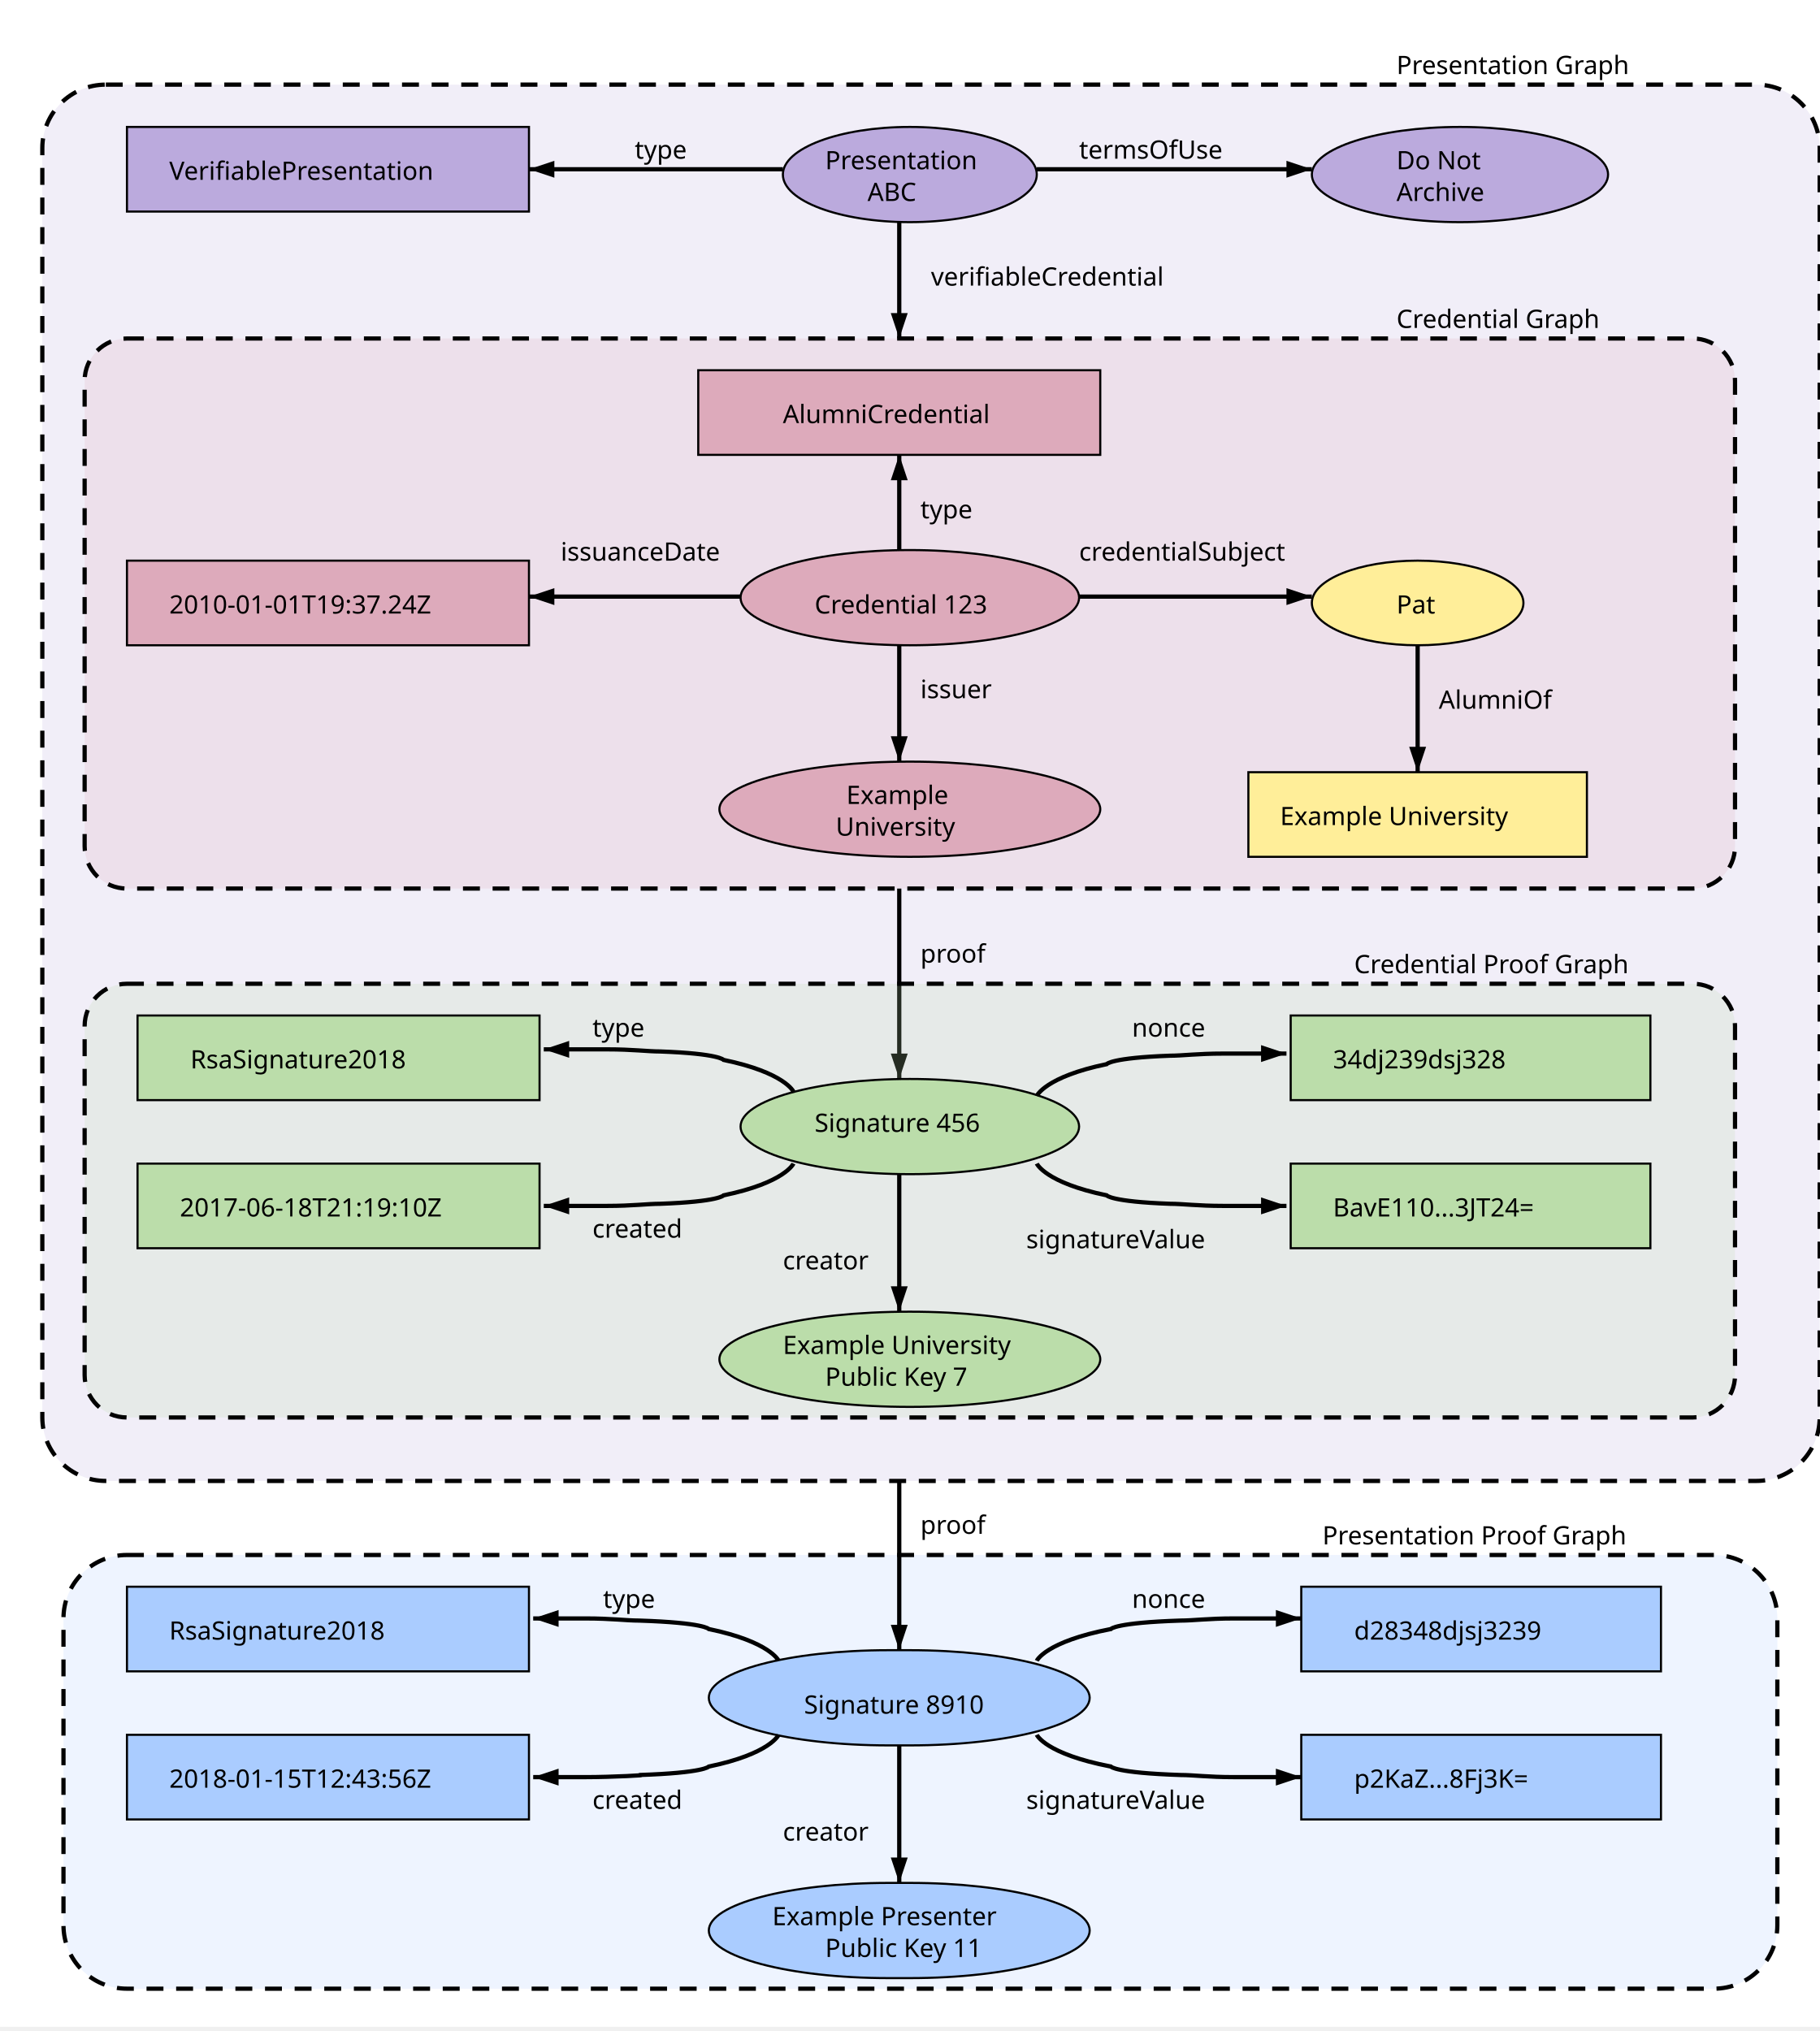
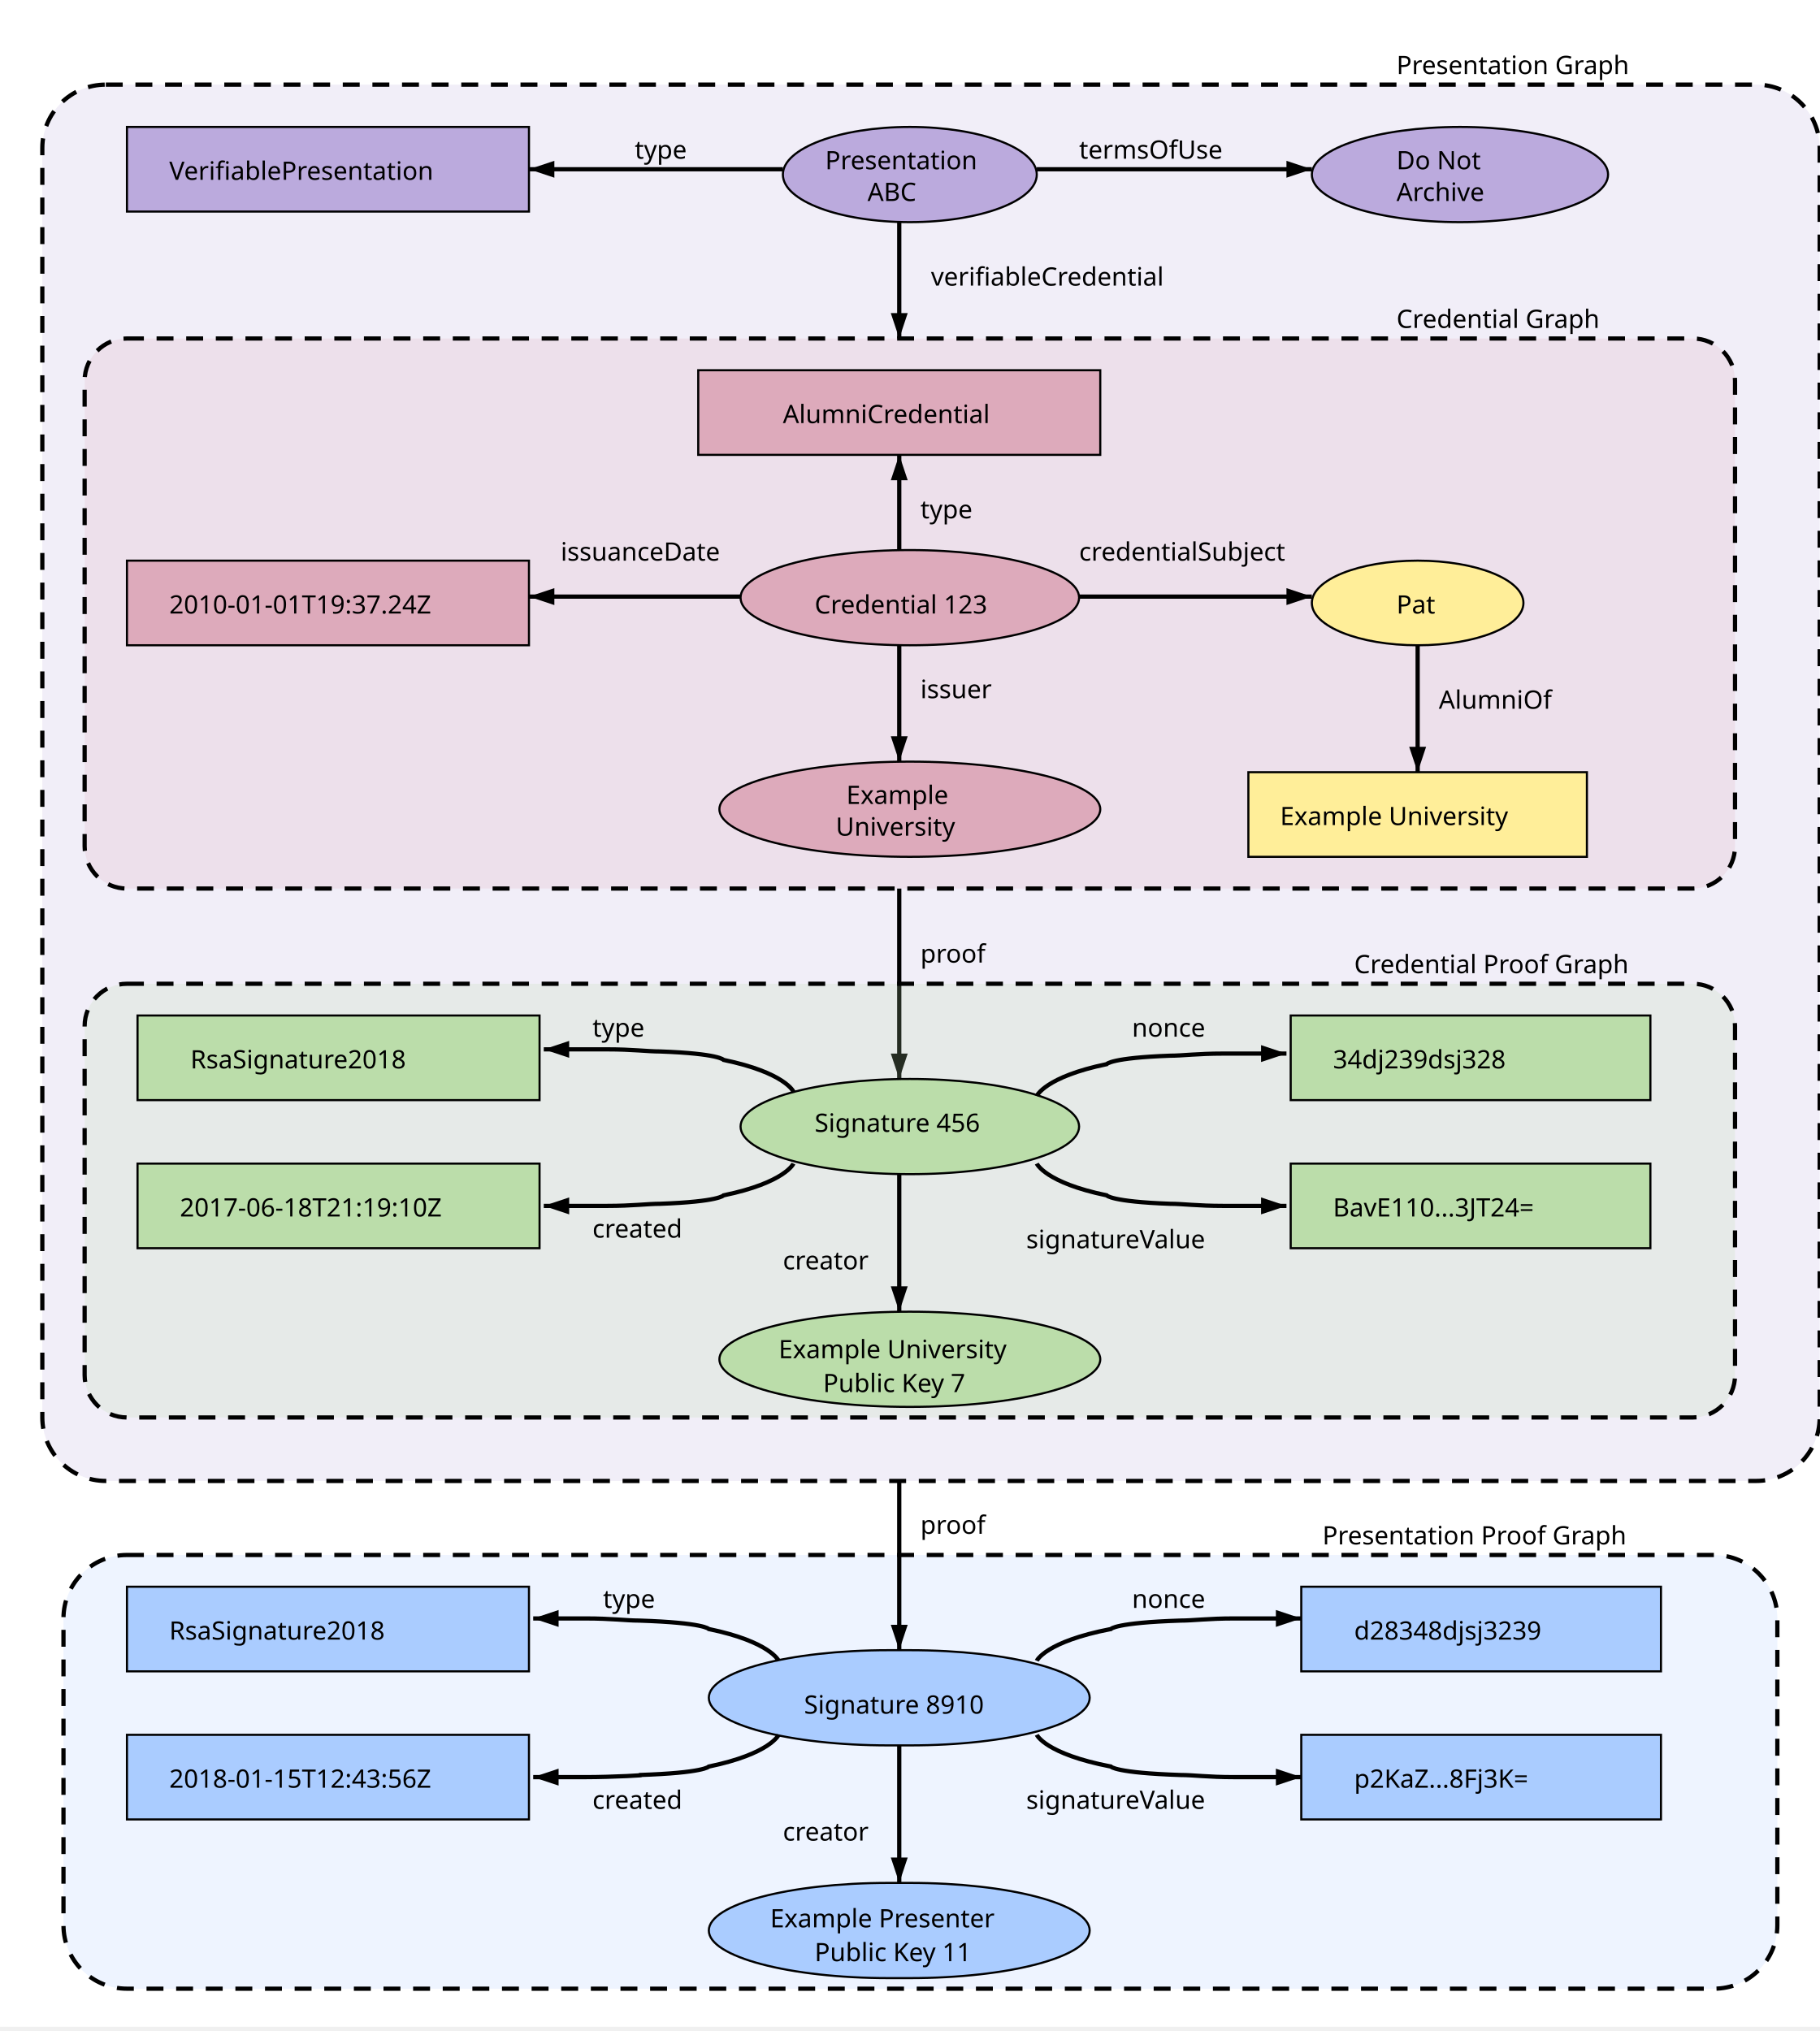
<svg xmlns="http://www.w3.org/2000/svg" version="1.1" viewBox="0 0 860 960" fill="none">
  <defs>
    <style>
      rect { stroke-width: 1 ; stroke: #000}
		  .graph { stroke-width: 2; stroke-dasharray: 8,6; fill-opacity: 0.2}
			line, .arcs { stroke: #000 ; stroke-width: 2; marker-end: url(#arrow) }
  		text { fill: #000; font-size: 12 ; font-family: sans-serif }
			.presentation &gt; rect { fill: #bad}
			.credential &gt; rect { fill: #dab}
			.credential-proof &gt; rect { fill: #bda}
			.presentation-proof &gt; rect { fill: #acf}
			.pat &gt; rect { fill: #fe9}
		  .background { stroke: none; fill: #fff}

  	</style>
    <marker id="arrow" viewBox="0 0 6 4" refX="6" refY="2" fill="#000" markerWidth="6" markerHeight="4" orient="auto">
      <path d="M0 0v4l6 -2z" />
    </marker>
  </defs>
  <rect class="background" width="864" height="958" />
  <g class="presentation">
    <text class="graph-label" x="660" y="35">Presentation Graph</text>
    <rect x="20" y="40" rx="30" width="840" height="660" class="graph" />
    <rect x="370" y="60" rx="60" width="120" ry="25" height="45" />
    <text x="390" y="80">Presentation
      <tspan x="410" dy="15">ABC</tspan>
    </text>
    <line x1="370" y1="80" x2="250" y2="80" />
    <text x="300" y="75">type</text>
    <rect x="60" y="60" width="190" height="40" />
    <text x="80" y="85">VerifiablePresentation</text>
    <line x1="490" y1="80" x2="620" y2="80" />
    <text x="510" y="75">termsOfUse</text>
    <rect x="620" y="60" rx="70" ry="25" width="140" height="45" />
    <text x="660" y="80">Do Not
		    <tspan x="660" dy="15">Archive</tspan>
    </text>
  </g>
  <line x1="425" y1="105" x2="425" y2="160" />
  <text x="440" y="135">verifiableCredential</text>
-   <g class="credential">
-     <text class="graph-label" x="660" y="155">Credential Graph</text>
-     <rect x="40" y="160" rx="20" width="780" height="260" class="graph" />
-     <rect x="350" y="260" rx="80" width="160" ry="25" height="45" />
-     <text x="385" y="290">Credential 123</text>
-     <line x1="350" y1="282" x2="250" y2="282" />
-     <text x="265" y="265">issuanceDate</text>
-     <rect x="60" y="265" width="190" height="40" />
-     <text x="80" y="290">2010-01-01T19:37.24Z</text>
-     <line x1="425" y1="260" x2="425" y2="215" />
-     <text x="435" y="245">type</text>
-     <rect x="330" y="175" width="190" height="40" />
-     <text x="370" y="200">AlumniCredential</text>
-     <line x1="510" y1="282" x2="620" y2="282" />
-     <text x="510" y="265">credentialSubject</text>
-     <g class="pat">
-       <rect x="620" y="265" width="100" height="40" rx="50" ry="20" />
-       <text x="660" y="290">Pat</text>
-       <line x1="670" y1="305" x2="670" y2="365" />
-       <text x="680" y="335">AlumniOf</text>
-       <rect x="590" y="365" width="160" height="40" />
-       <text x="605" y="390" fill="#000">Example University</text>
+   <g>
+     <g class="credential">
+       <text class="graph-label" x="660" y="155">Credential Graph</text>
+       <rect x="40" y="160" rx="20" width="780" height="260" class="graph" />
+       <rect x="350" y="260" rx="80" width="160" ry="25" height="45" />
+       <text x="385" y="290">Credential 123</text>
+       <line x1="350" y1="282" x2="250" y2="282" />
+       <text x="265" y="265">issuanceDate</text>
+       <rect x="60" y="265" width="190" height="40" />
+       <text x="80" y="290">2010-01-01T19:37.24Z</text>
+       <line x1="425" y1="260" x2="425" y2="215" />
+       <text x="435" y="245">type</text>
+       <rect x="330" y="175" width="190" height="40" />
+       <text x="370" y="200">AlumniCredential</text>
+       <line x1="510" y1="282" x2="620" y2="282" />
+       <text x="510" y="265">credentialSubject</text>
+       <g class="pat">
+         <rect x="620" y="265" width="100" height="40" rx="50" ry="20" />
+         <text x="660" y="290">Pat</text>
+         <line x1="670" y1="305" x2="670" y2="365" />
+         <text x="680" y="335">AlumniOf</text>
+         <rect x="590" y="365" width="160" height="40" />
+         <text x="605" y="390" fill="#000">Example University</text>
+       </g>
+       <line x1="425" y1="305" x2="425" y2="360" />
+       <text x="435" y="330">issuer</text>
+       <rect x="340" y="360" rx="90" width="180" ry="25" height="45" />
+       <text x="400" y="380">Example
+ 						<tspan x="395" dy="15">University</tspan>
+       </text>
    </g>
-     <line x1="425" y1="305" x2="425" y2="360" />
-     <text x="435" y="330">issuer</text>
-     <rect x="340" y="360" rx="90" width="180" ry="25" height="45" />
-     <text x="400" y="380">Example
- 						<tspan x="395" dy="15">University</tspan>
-     </text>
-   </g>
-   <line x1="425" y1="420" x2="425" y2="510" />
-   <text x="435" y="455">proof</text>
-   <g class="credential-proof">
-     <text class="graph-label" x="640" y="460">Credential Proof Graph</text>
-     <rect x="40" y="465" rx="20" width="780" height="205" class="graph" />
-     <rect x="350" y="510" width="160" height="45" rx="80" ry="25" />
-     <text x="385" y="535">Signature 456</text>
-     <path class="arcs" d="m375 516c0 0 -4 -9 -33 -15c0 0 -2 -3 -30 -4c-6 0 -13 -1 -25 -1h-30" />
-     <text x="280" y="490">type</text>
-     <rect x="65" y="480" height="40" width="190" />
-     <text x="90" y="505">RsaSignature2018</text>
-     <path class="arcs" d="m375 550c0 0 -4 9 -33 15c0 0 -2 3 -30 4c-6 0 -13 1 -25 1h-30" />
-     <text x="280" y="585">created</text>
-     <rect x="65" y="550" width="190" height="40" />
-     <text x="85" y="575">2017-06-18T21:19:10Z</text>
-     <path class="arcs" d="m490 518c0 0 4 -9 33 -15c0 0 2 -3 30 -4c6 0 13 -1 25 -1h30" />
-     <text x="535" y="490">nonce</text>
-     <rect x="610" y="480" width="170" height="40" />
-     <text x="630" y="505">34dj239dsj328</text>
-     <path class="arcs" d="m490 550c0 0 4 9 33 15c0 0 2 3 30 4c6 0 13 1 25 1h30" />
-     <text x="485" y="590">signatureValue</text>
-     <rect x="610" y="550" width="170" height="40" />
-     <text x="630" y="575">BavE110...3JT24=</text>
-     <line x1="425" y1="555" x2="425" y2="620" />
-     <text x="370" y="600">creator</text>
-     <rect x="340" y="620" rx="90" width="180" ry="25" height="45" />
-     <text x="370" y="640">Example University
- 			    <tspan x="390" dy="15">Public Key 7</tspan>
-     </text>
+     <line x1="425" y1="420" x2="425" y2="510" />
+     <text x="435" y="455">proof</text>
+     <g class="credential-proof">
+       <text class="graph-label" x="640" y="460">Credential Proof Graph</text>
+       <rect x="40" y="465" rx="20" width="780" height="205" class="graph" />
+       <rect x="350" y="510" width="160" height="45" rx="80" ry="25" />
+       <text x="385" y="535">Signature 456</text>
+       <path class="arcs" d="m375 516c0 0 -4 -9 -33 -15c0 0 -2 -3 -30 -4c-6 0 -13 -1 -25 -1h-30" />
+       <text x="280" y="490">type</text>
+       <rect x="65" y="480" height="40" width="190" />
+       <text x="90" y="505">RsaSignature2018</text>
+       <path class="arcs" d="m375 550c0 0 -4 9 -33 15c0 0 -2 3 -30 4c-6 0 -13 1 -25 1h-30" />
+       <text x="280" y="585">created</text>
+       <rect x="65" y="550" width="190" height="40" />
+       <text x="85" y="575">2017-06-18T21:19:10Z</text>
+       <path class="arcs" d="m490 518c0 0 4 -9 33 -15c0 0 2 -3 30 -4c6 0 13 -1 25 -1h30" />
+       <text x="535" y="490">nonce</text>
+       <rect x="610" y="480" width="170" height="40" />
+       <text x="630" y="505">34dj239dsj328</text>
+       <path class="arcs" d="m490 550c0 0 4 9 33 15c0 0 2 3 30 4c6 0 13 1 25 1h30" />
+       <text x="485" y="590">signatureValue</text>
+       <rect x="610" y="550" width="170" height="40" />
+       <text x="630" y="575">BavE110...3JT24=</text>
+       <line x1="425" y1="555" x2="425" y2="620" />
+       <text x="370" y="600">creator</text>
+       <rect x="340" y="620" rx="90" width="180" ry="25" height="45" />
+       <text x="368" y="642">Example University
+ 			    <tspan x="389" dy="16">Public Key 7</tspan>
+       </text>
+     </g>
  </g>
  <g class="presentation-proof">
    <text class="graph-label" x="625" y="730">Presentation Proof Graph</text>
    <rect class="graph" x="30" y="735" rx="30" width="810" height="205" />
    <line x1="425" y1="700" x2="425" y2="780" />
    <text x="435" y="725">proof</text>
    <rect x="335" y="780" rx="85" ry="25" width="180" height="45" />
    <text x="380" y="810">Signature 8910</text>
    <path class="arcs" d="m368 785c0 0 -4 -9 -33 -15c0 0 -2 -3 -33 -4c-6 0 -13 -1 -25 -1h-25" />
    <text x="285" y="760">type</text>
    <rect x="60" y="750" width="190" height="40" />
    <text x="80" y="775">RsaSignature2018</text>
    <path class="arcs" d="m368 820c0 0 -4 9 -33 15c0 0 -2 3 -33 4c6 0 -13 1 -25 1h-25" />
    <text x="280" y="855">created</text>
    <rect x="60" y="820" width="190" height="40" />
    <text x="80" y="845">2018-01-15T12:43:56Z</text>
    <path class="arcs" d="m490 785c0 0 4 -9 35 -15c0 0 2 -3 33 -4c6 0 13 -1 25 -1h32" />
    <text x="535" y="760">nonce</text>
    <rect x="615" y="750" width="170" height="40" />
    <text x="640" y="775">d28348djsj3239</text>
    <path class="arcs" d="m490 820c0 0 4 9 35 15c0 0 2 3 33 4c6 0 13 1 25 1h32" />
    <text x="485" y="855">signatureValue</text>
    <rect x="615" y="820" width="170" height="40" />
    <text x="640" y="845">p2KaZ...8Fj3K=</text>
    <line x1="425" x2="425" y1="825" y2="890" />
    <text x="370" y="870">creator</text>
    <rect x="335" y="890" rx="85" ry="25" width="180" height="45" />
-     <text x="365" y="910">Example Presenter
-         <tspan x="390" dy="15">Public Key 11</tspan>
+     <text x="364" y="911">Example Presenter
+         <tspan x="385" dy="16">Public Key 11</tspan>
    </text>
  </g>
</svg>
